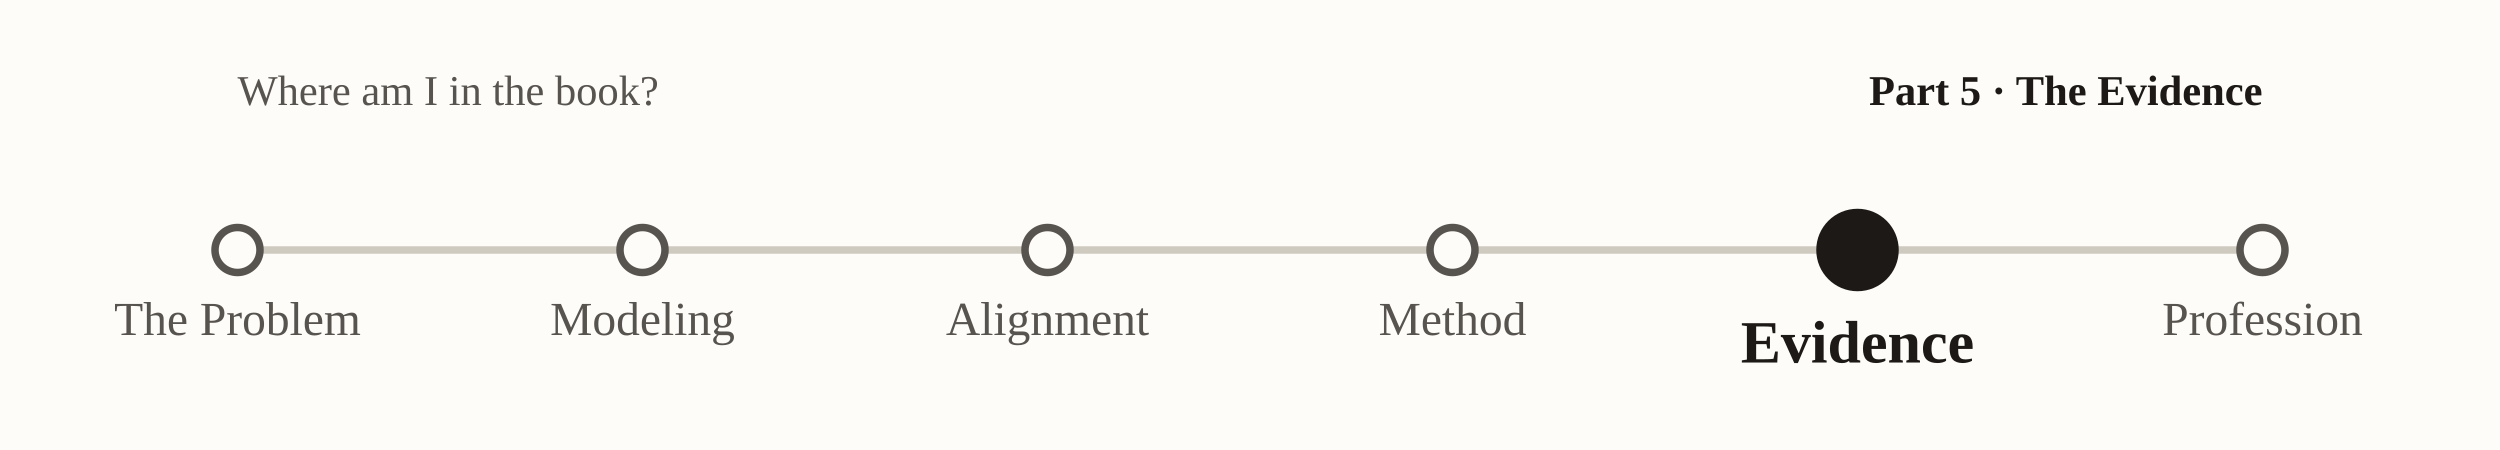
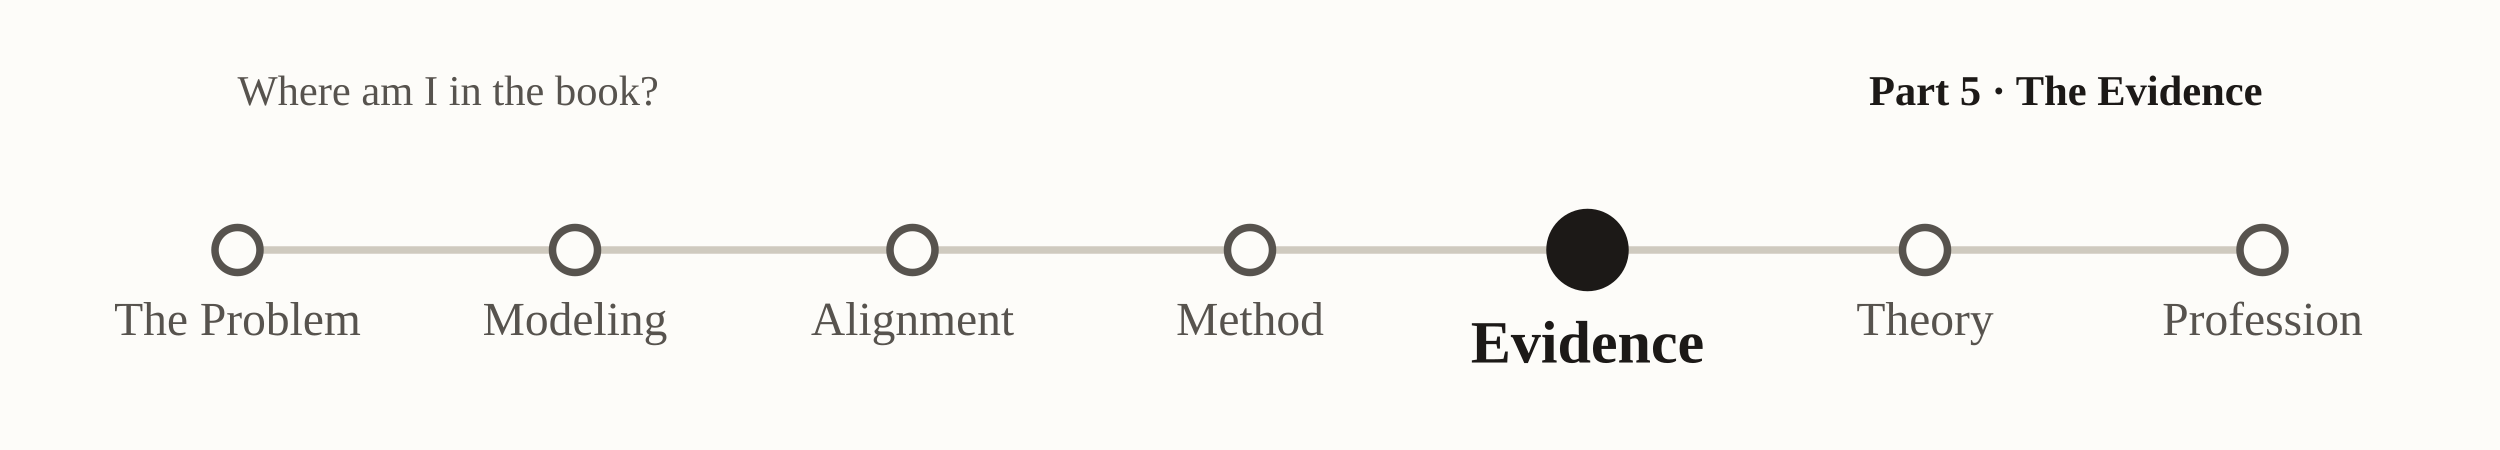
<svg xmlns="http://www.w3.org/2000/svg" viewBox="0 0 1000 180" font-family="Georgia, 'Times New Roman', serif" role="img" aria-label="nav-subway-p5">
  <rect x="0" y="0" width="1000" height="180" fill="#fdfcf9" />
  <text x="95" y="42" font-size="17" fill="#57534e">Where am I in the book?</text>
  <text x="905" y="42" text-anchor="end" font-size="17" font-weight="bold" fill="#1c1917">Part 5 · The Evidence</text>
  <line x1="95.0" y1="100" x2="905.0" y2="100" stroke="#cfcabf" stroke-width="3" />
  <circle cx="95.0" cy="100" r="9" fill="#fdfcf9" stroke="#57534e" stroke-width="3" />
  <text x="95.0" y="134.0" text-anchor="middle" font-size="19" font-weight="normal" fill="#57534e">The Problem</text>
-   <circle cx="257.0" cy="100" r="9" fill="#fdfcf9" stroke="#57534e" stroke-width="3" />
-   <text x="257.0" y="134.0" text-anchor="middle" font-size="19" font-weight="normal" fill="#57534e">Modeling</text>
-   <circle cx="419.0" cy="100" r="9" fill="#fdfcf9" stroke="#57534e" stroke-width="3" />
-   <text x="419.0" y="134.0" text-anchor="middle" font-size="19" font-weight="normal" fill="#57534e">Alignment</text>
-   <circle cx="581.0" cy="100" r="9" fill="#fdfcf9" stroke="#57534e" stroke-width="3" />
-   <text x="581.0" y="134.0" text-anchor="middle" font-size="19" font-weight="normal" fill="#57534e">Method</text>
-   <circle cx="743.0" cy="100" r="15" fill="#1c1917" stroke="#1c1917" stroke-width="3" />
-   <text x="743.0" y="145.0" text-anchor="middle" font-size="24" font-weight="bold" fill="#1c1917">Evidence</text>
+   <circle cx="230.0" cy="100" r="9" fill="#fdfcf9" stroke="#57534e" stroke-width="3" />
+   <text x="230.0" y="134.0" text-anchor="middle" font-size="19" font-weight="normal" fill="#57534e">Modeling</text>
+   <circle cx="365.0" cy="100" r="9" fill="#fdfcf9" stroke="#57534e" stroke-width="3" />
+   <text x="365.0" y="134.0" text-anchor="middle" font-size="19" font-weight="normal" fill="#57534e">Alignment</text>
+   <circle cx="500.0" cy="100" r="9" fill="#fdfcf9" stroke="#57534e" stroke-width="3" />
+   <text x="500.0" y="134.0" text-anchor="middle" font-size="19" font-weight="normal" fill="#57534e">Method</text>
+   <circle cx="635.0" cy="100" r="15" fill="#1c1917" stroke="#1c1917" stroke-width="3" />
+   <text x="635.0" y="145.0" text-anchor="middle" font-size="24" font-weight="bold" fill="#1c1917">Evidence</text>
+   <circle cx="770.0" cy="100" r="9" fill="#fdfcf9" stroke="#57534e" stroke-width="3" />
+   <text x="770.0" y="134.0" text-anchor="middle" font-size="19" font-weight="normal" fill="#57534e">Theory</text>
  <circle cx="905.0" cy="100" r="9" fill="#fdfcf9" stroke="#57534e" stroke-width="3" />
  <text x="905.0" y="134.0" text-anchor="middle" font-size="19" font-weight="normal" fill="#57534e">Profession</text>
</svg>
